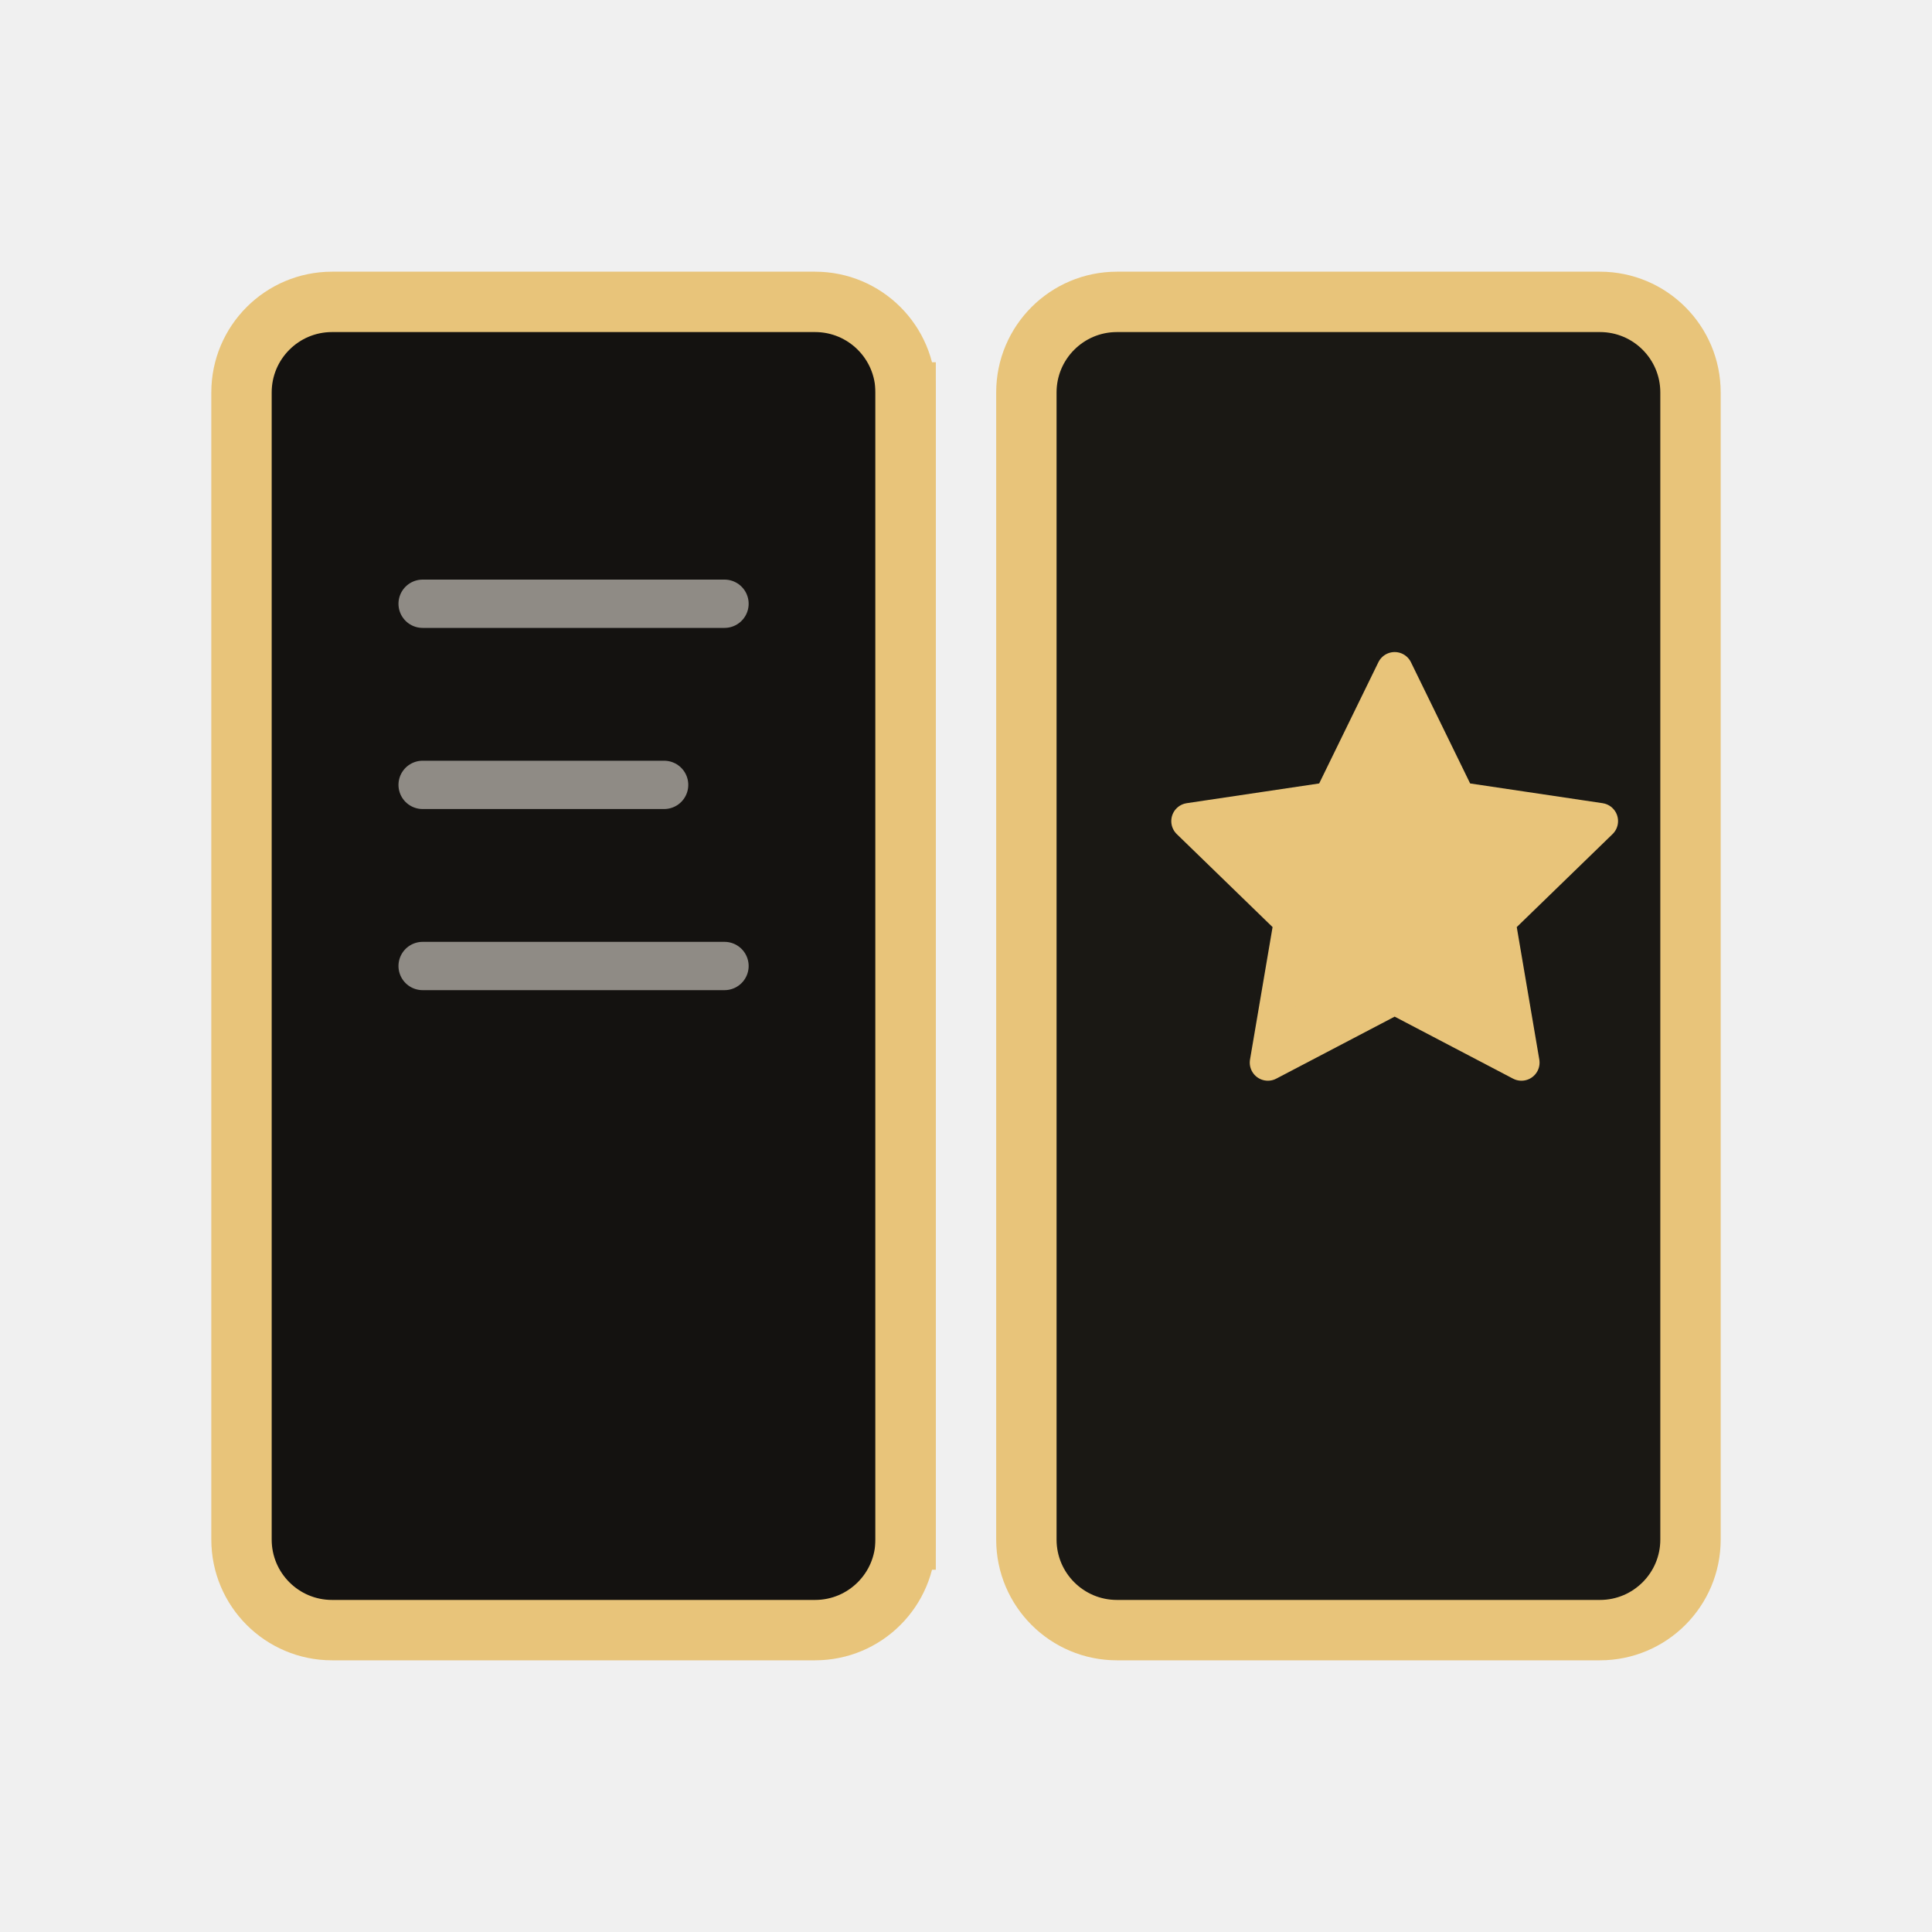
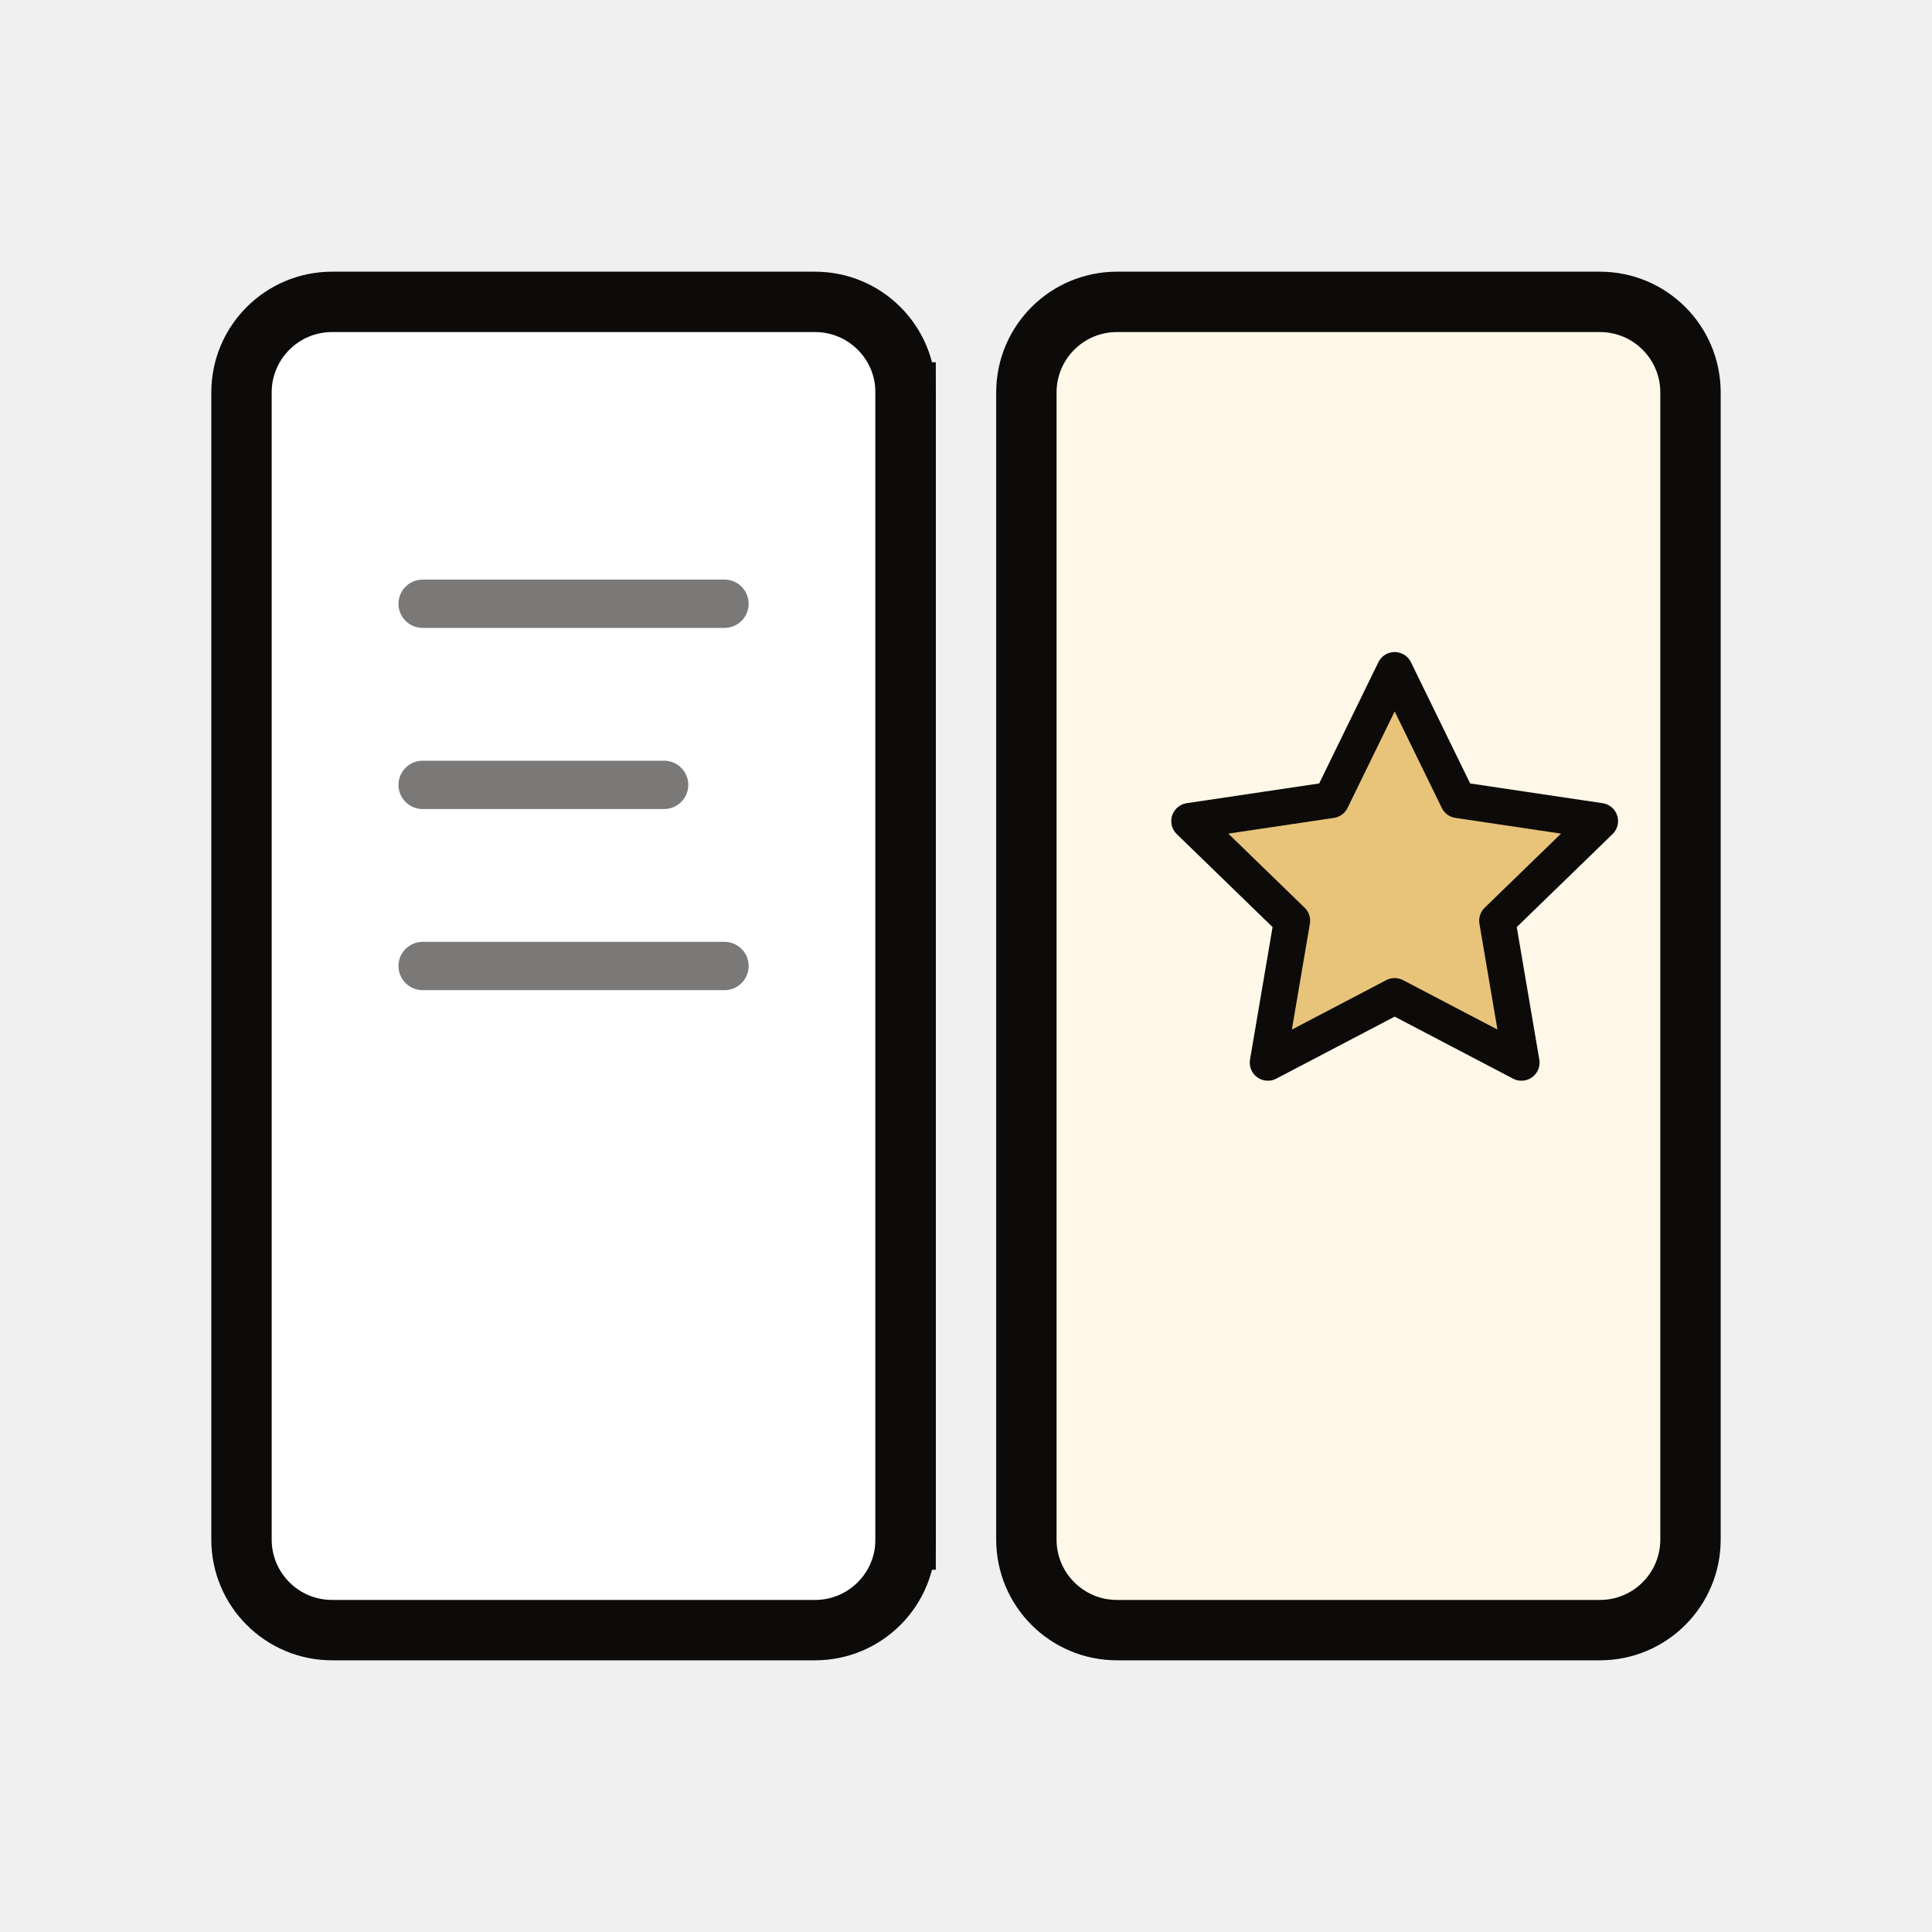
<svg xmlns="http://www.w3.org/2000/svg" viewBox="0 0 64 64" fill="none">
-   <rect x="8" y="10" width="22" height="44" rx="3" fill="#141210" stroke="#e8c47a" stroke-width="2" />
-   <rect x="34" y="10" width="22" height="44" rx="3" fill="#1a1814" stroke="#e8c47a" stroke-width="2" />
-   <path d="M30 12v40" stroke="#e8c47a" stroke-width="2" />
-   <path d="M14 20h10M14 26h8M14 32h10" stroke="#f4efe6" stroke-width="1.6" stroke-linecap="round" opacity="0.55" />
-   <path d="M46.2 22.2l2.1 4.3 4.7.7-3.4 3.3.8 4.7-4.2-2.2-4.2 2.2.8-4.7-3.4-3.3 4.7-.7z" fill="#e8c47a" stroke="#e8c47a" stroke-width="1.2" stroke-linejoin="round" />
+   <rect x="8" y="10" width="22" height="44" rx="3" fill="#ffffff" stroke="#0c0b09" stroke-width="2" />
+   <rect x="34" y="10" width="22" height="44" rx="3" fill="#fff8e8" stroke="#0c0b09" stroke-width="2" />
+   <path d="M30 12v40" stroke="#0c0b09" stroke-width="2" />
+   <path d="M14 20h10M14 26h8M14 32h10" stroke="#0c0b09" stroke-width="1.6" stroke-linecap="round" opacity="0.55" />
+   <path d="M46.2 22.2l2.1 4.3 4.7.7-3.4 3.3.8 4.7-4.2-2.2-4.2 2.2.8-4.7-3.4-3.3 4.7-.7z" fill="#e8c47a" stroke="#0c0b09" stroke-width="1.2" stroke-linejoin="round" />
</svg>
